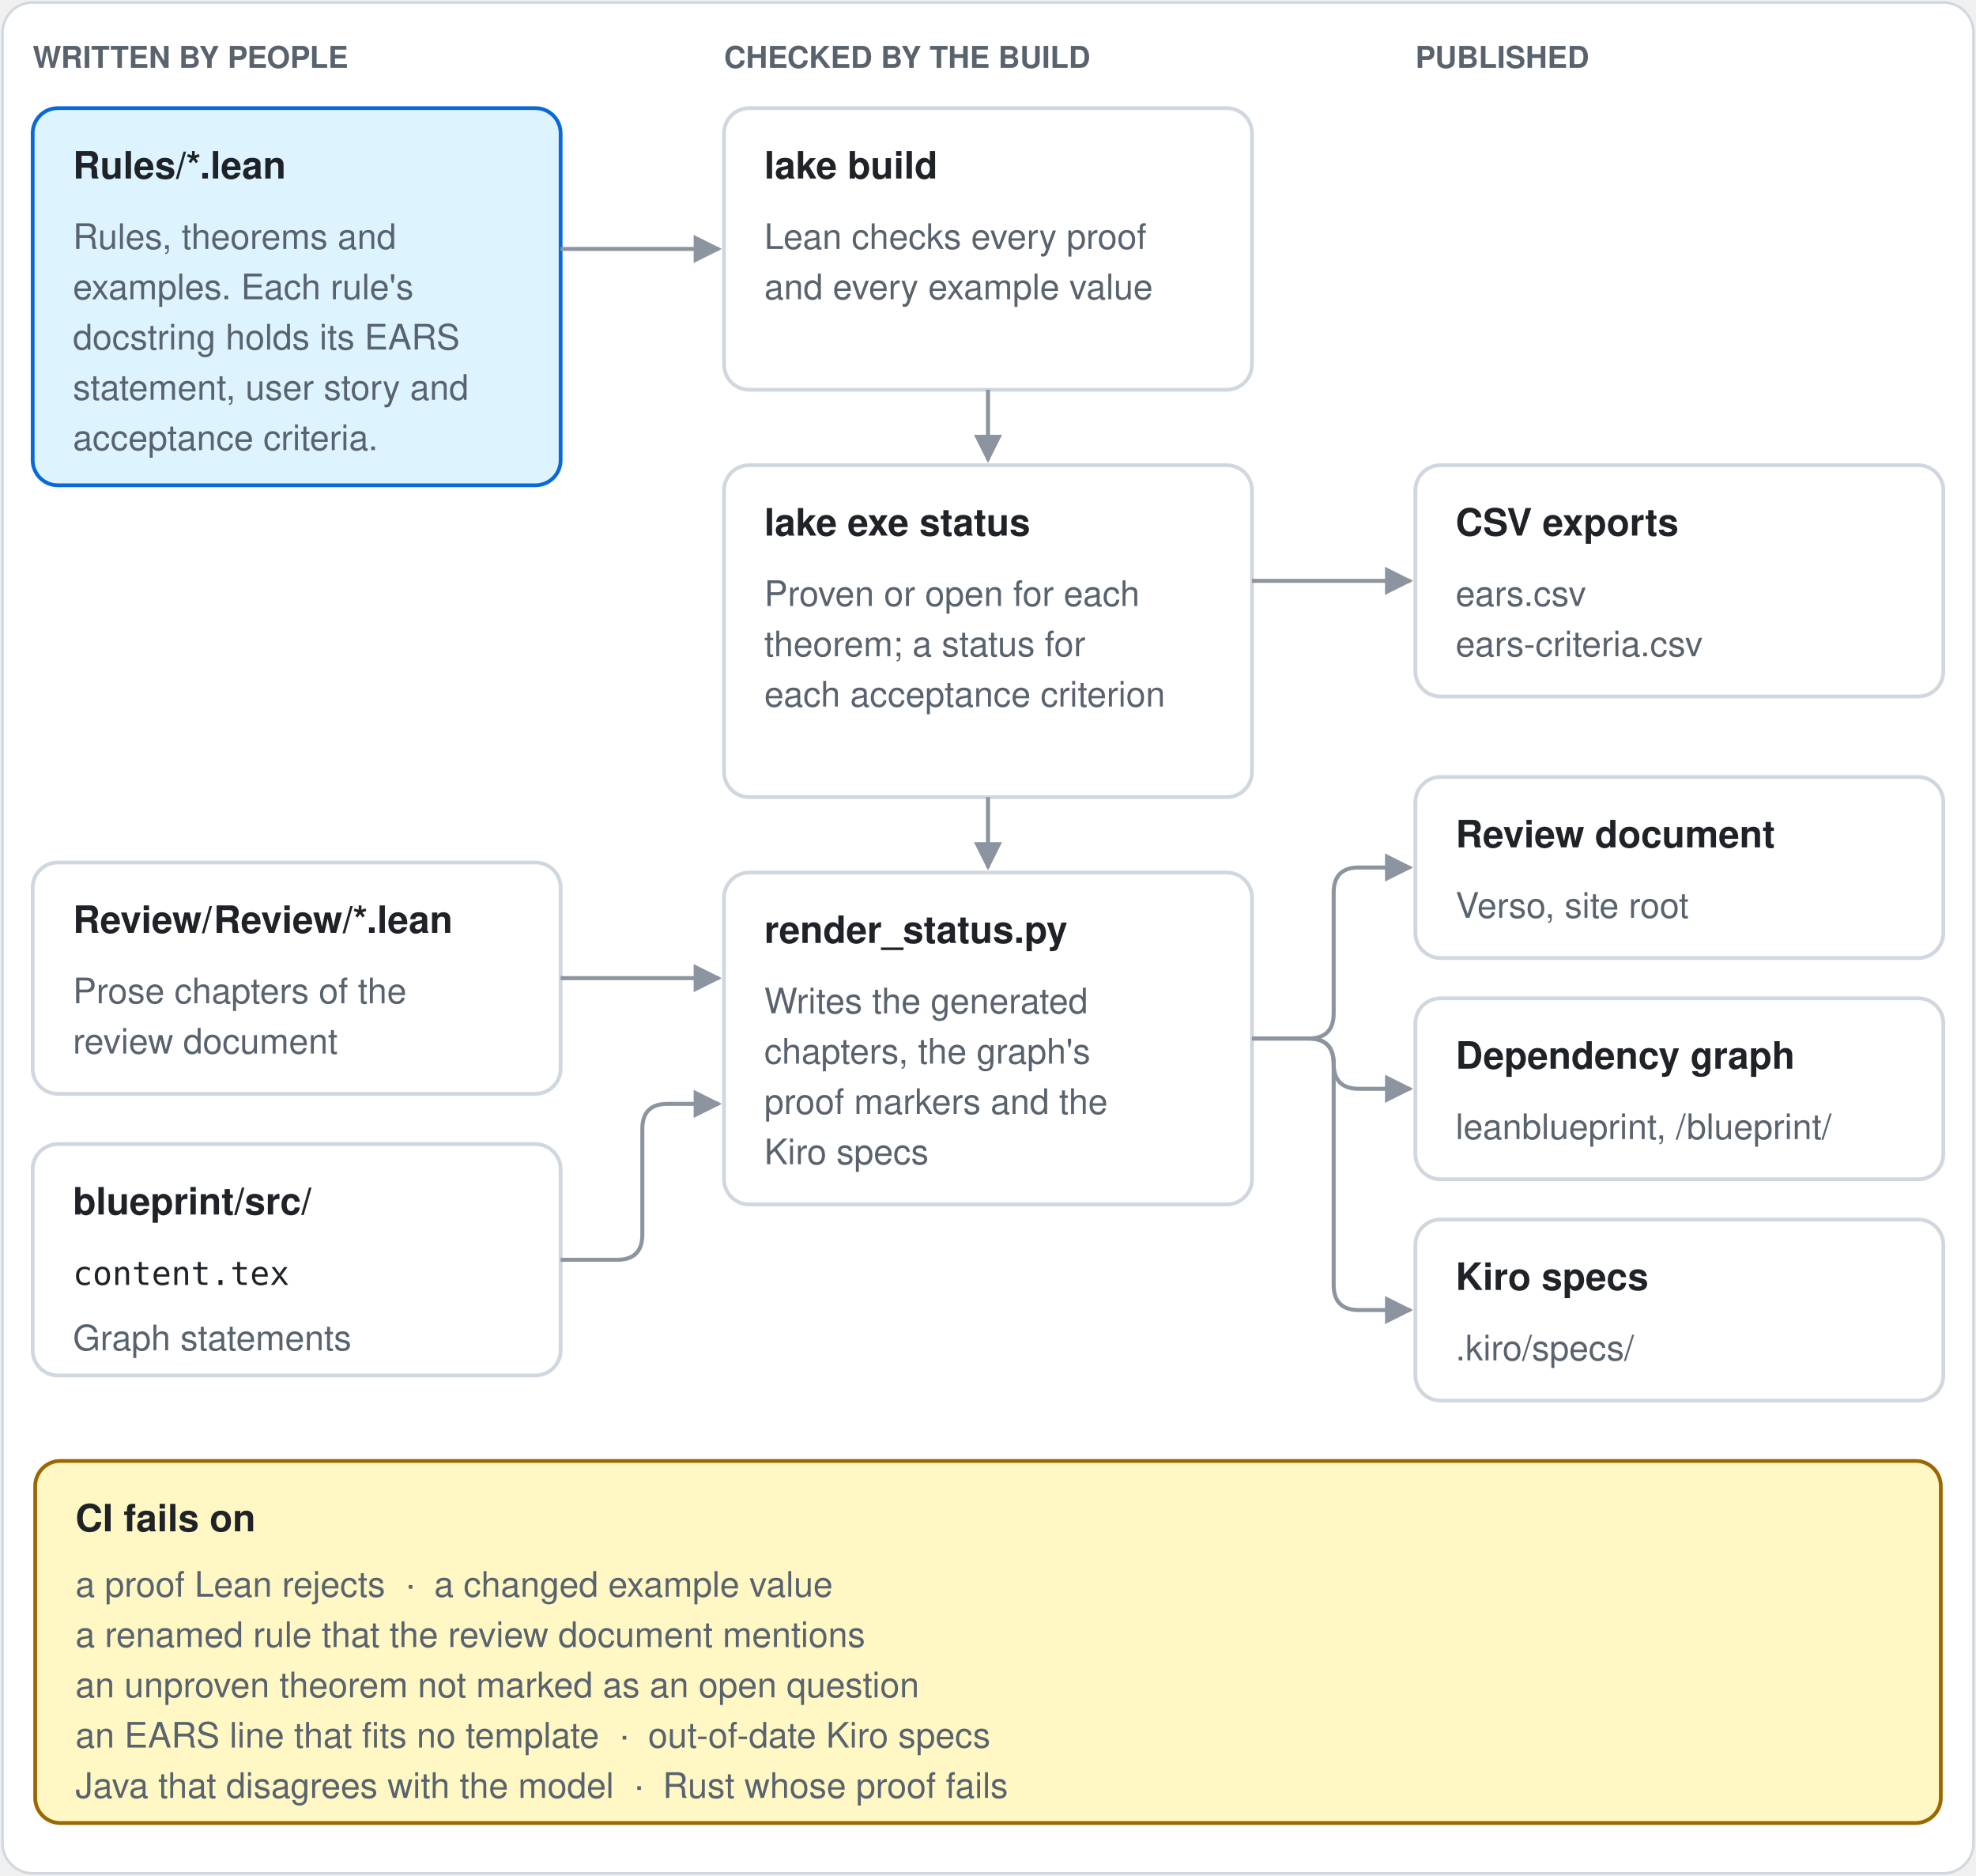
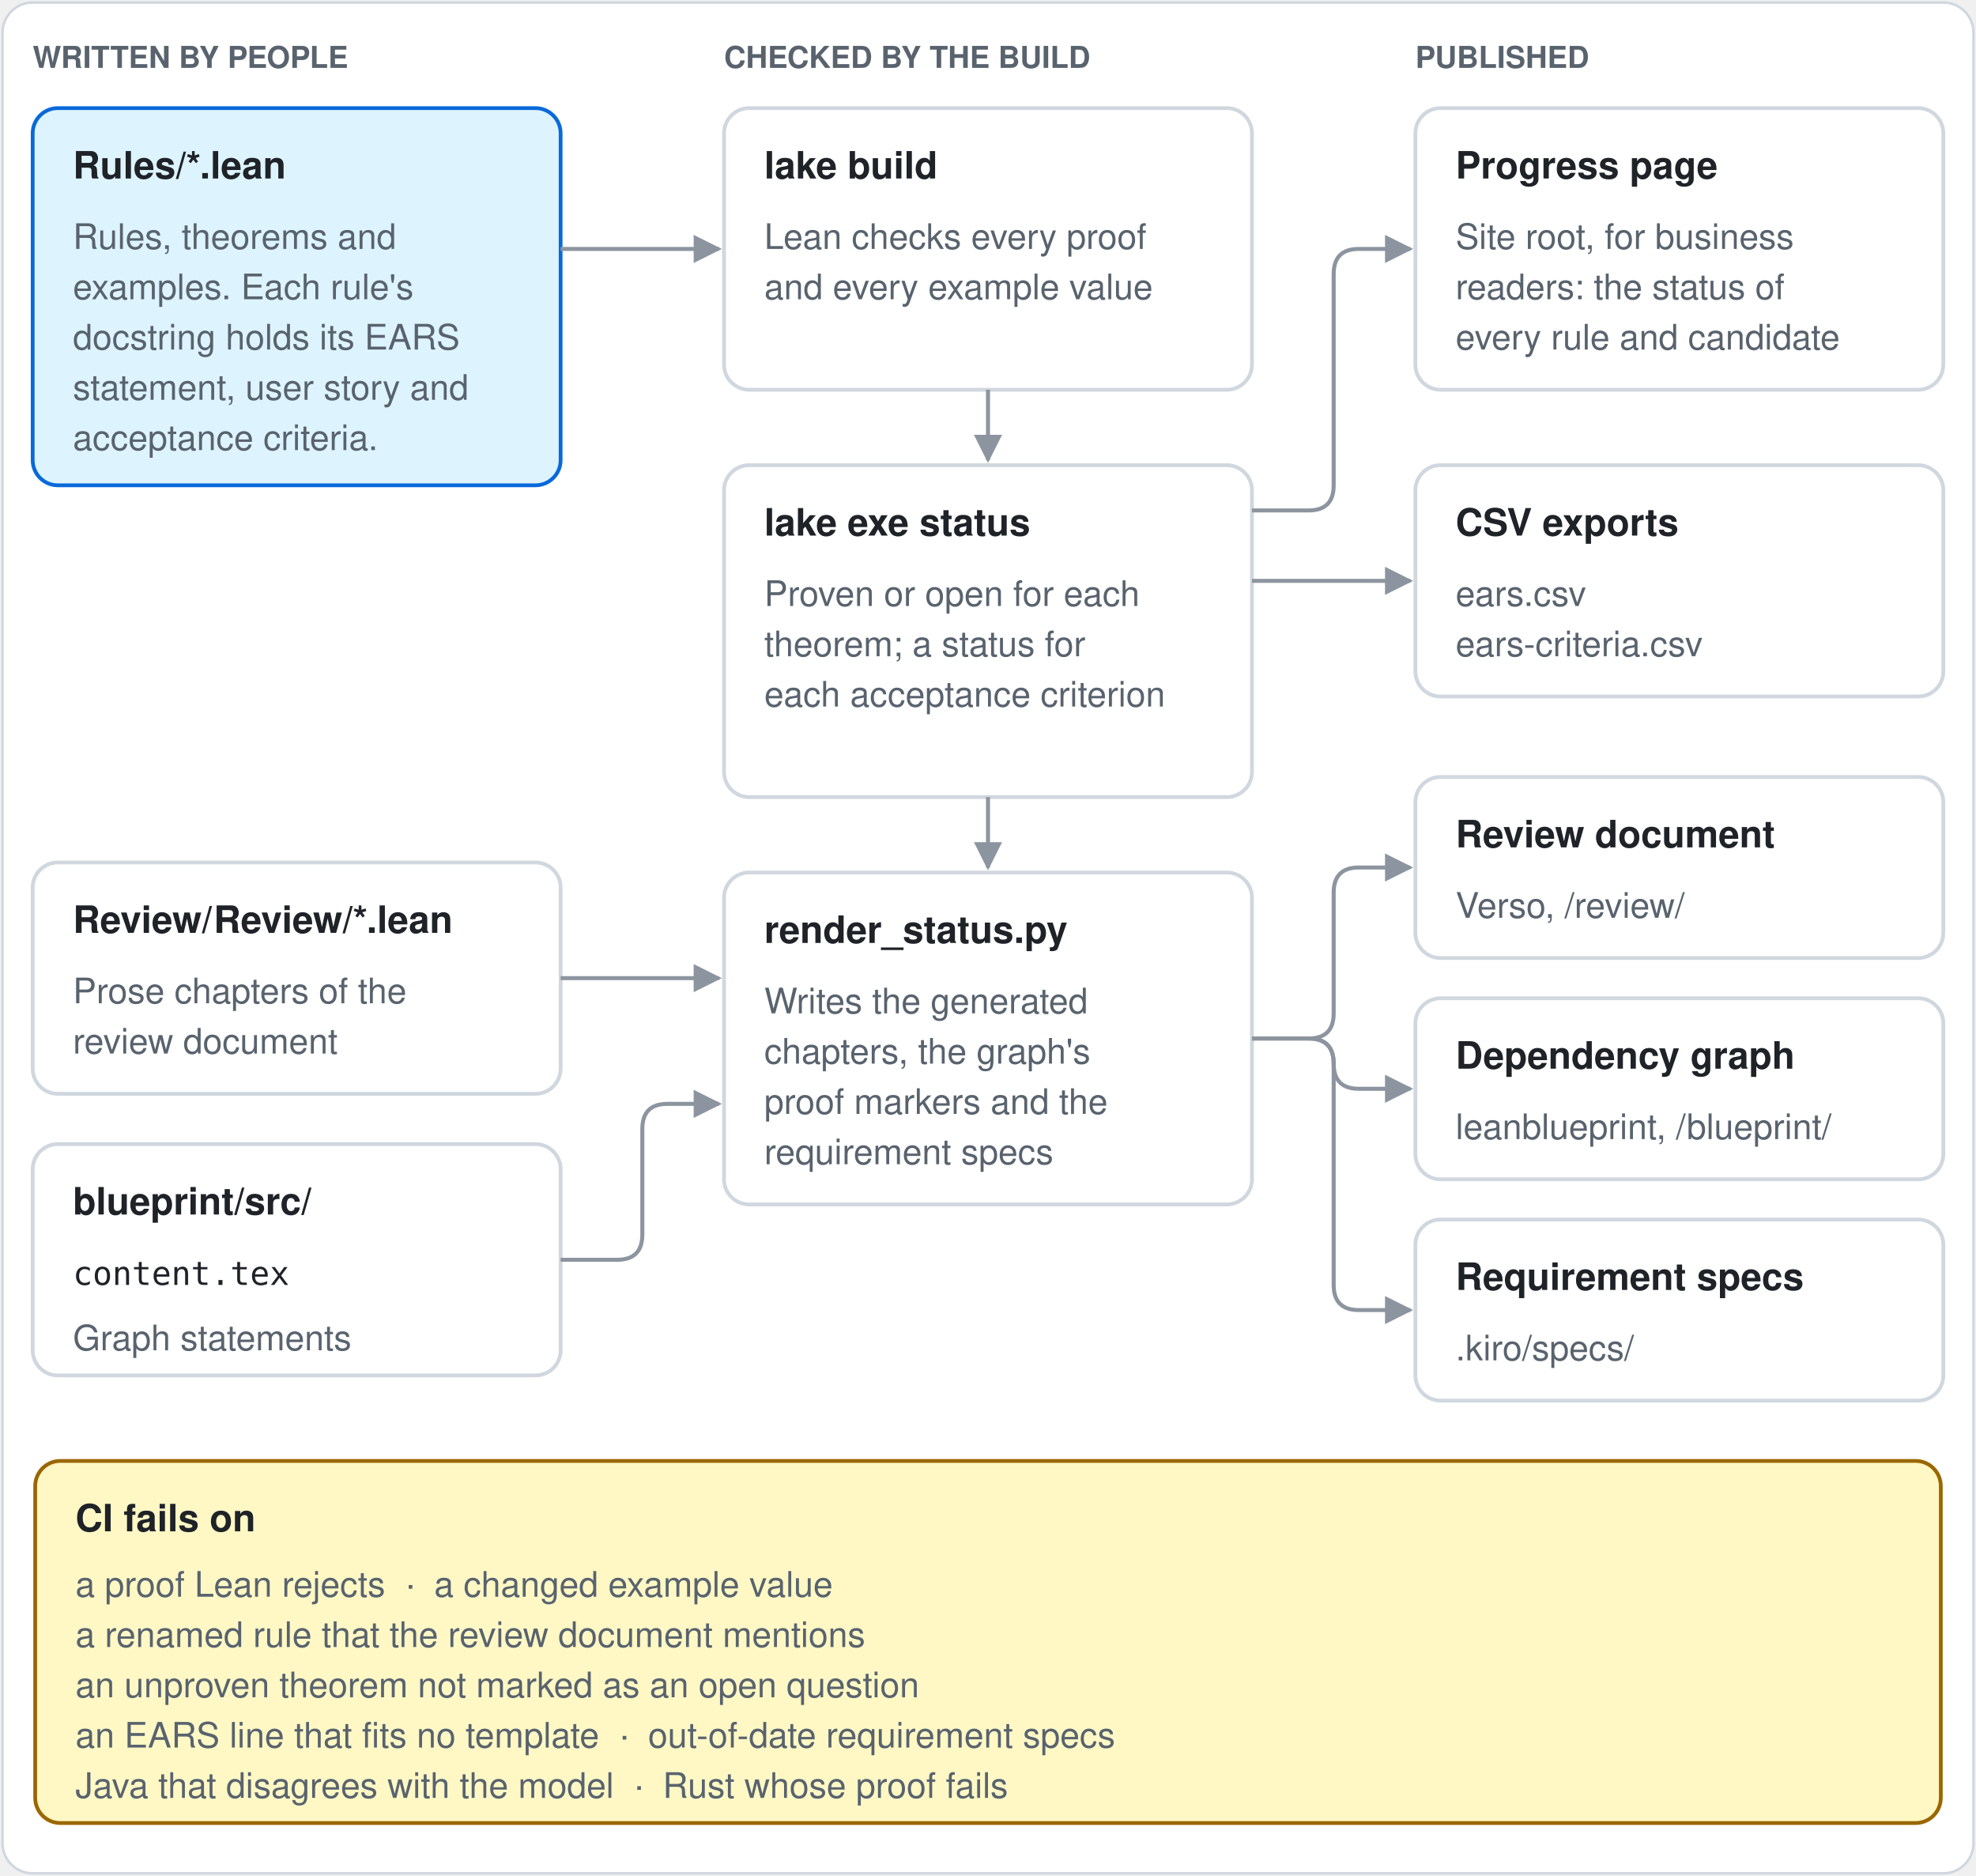
<svg xmlns="http://www.w3.org/2000/svg" width="786" height="746" viewBox="-13 -13 786 746" role="img" aria-label="How the build turns the Lean model into documents">
  <defs>
    <marker id="head" viewBox="0 0 10 10" refX="9" refY="5" markerWidth="7" markerHeight="7" orient="auto-start-reverse">
      <path d="M0,0 L10,5 L0,10 z" fill="#8c959f" />
    </marker>
  </defs>
  <rect x="-12" y="-12" width="784" height="744" rx="12" fill="#ffffff" stroke="#d0d7de" stroke-width="1" />
  <text x="0" y="14" font-family="-apple-system, BlinkMacSystemFont, 'Segoe UI', 'Helvetica Neue', Helvetica, Arial, sans-serif" font-size="12" font-weight="700" fill="#59636e" text-anchor="start" xml:space="preserve">WRITTEN BY PEOPLE</text>
  <text x="275" y="14" font-family="-apple-system, BlinkMacSystemFont, 'Segoe UI', 'Helvetica Neue', Helvetica, Arial, sans-serif" font-size="12" font-weight="700" fill="#59636e" text-anchor="start" xml:space="preserve">CHECKED BY THE BUILD</text>
  <text x="550" y="14" font-family="-apple-system, BlinkMacSystemFont, 'Segoe UI', 'Helvetica Neue', Helvetica, Arial, sans-serif" font-size="12" font-weight="700" fill="#59636e" text-anchor="start" xml:space="preserve">PUBLISHED</text>
  <rect x="0" y="30" width="210" height="150" rx="10" fill="#ddf4ff" stroke="#0969da" stroke-width="1.5" />
  <text x="16" y="58" font-family="-apple-system, BlinkMacSystemFont, 'Segoe UI', 'Helvetica Neue', Helvetica, Arial, sans-serif" font-size="15" font-weight="600" fill="#1f2328" text-anchor="start" xml:space="preserve">Rules/*.lean</text>
  <text x="16" y="86" font-family="-apple-system, BlinkMacSystemFont, 'Segoe UI', 'Helvetica Neue', Helvetica, Arial, sans-serif" font-size="14" font-weight="400" fill="#59636e" text-anchor="start" xml:space="preserve">Rules, theorems and</text>
  <text x="16" y="106" font-family="-apple-system, BlinkMacSystemFont, 'Segoe UI', 'Helvetica Neue', Helvetica, Arial, sans-serif" font-size="14" font-weight="400" fill="#59636e" text-anchor="start" xml:space="preserve">examples. Each rule's</text>
  <text x="16" y="126" font-family="-apple-system, BlinkMacSystemFont, 'Segoe UI', 'Helvetica Neue', Helvetica, Arial, sans-serif" font-size="14" font-weight="400" fill="#59636e" text-anchor="start" xml:space="preserve">docstring holds its EARS</text>
  <text x="16" y="146" font-family="-apple-system, BlinkMacSystemFont, 'Segoe UI', 'Helvetica Neue', Helvetica, Arial, sans-serif" font-size="14" font-weight="400" fill="#59636e" text-anchor="start" xml:space="preserve">statement, user story and</text>
  <text x="16" y="166" font-family="-apple-system, BlinkMacSystemFont, 'Segoe UI', 'Helvetica Neue', Helvetica, Arial, sans-serif" font-size="14" font-weight="400" fill="#59636e" text-anchor="start" xml:space="preserve">acceptance criteria.</text>
  <rect x="0" y="330" width="210" height="92" rx="10" fill="#ffffff" stroke="#d0d7de" stroke-width="1.5" />
  <text x="16" y="358" font-family="-apple-system, BlinkMacSystemFont, 'Segoe UI', 'Helvetica Neue', Helvetica, Arial, sans-serif" font-size="15" font-weight="600" fill="#1f2328" text-anchor="start" xml:space="preserve">Review/Review/*.lean</text>
  <text x="16" y="386" font-family="-apple-system, BlinkMacSystemFont, 'Segoe UI', 'Helvetica Neue', Helvetica, Arial, sans-serif" font-size="14" font-weight="400" fill="#59636e" text-anchor="start" xml:space="preserve">Prose chapters of the</text>
  <text x="16" y="406" font-family="-apple-system, BlinkMacSystemFont, 'Segoe UI', 'Helvetica Neue', Helvetica, Arial, sans-serif" font-size="14" font-weight="400" fill="#59636e" text-anchor="start" xml:space="preserve">review document</text>
  <rect x="0" y="442" width="210" height="92" rx="10" fill="#ffffff" stroke="#d0d7de" stroke-width="1.5" />
  <text x="16" y="470" font-family="-apple-system, BlinkMacSystemFont, 'Segoe UI', 'Helvetica Neue', Helvetica, Arial, sans-serif" font-size="15" font-weight="600" fill="#1f2328" text-anchor="start" xml:space="preserve">blueprint/src/</text>
  <text x="16" y="498" font-family="ui-monospace, SFMono-Regular, 'SF Mono', Menlo, Consolas, monospace" font-size="13" font-weight="400" fill="#1f2328" text-anchor="start" xml:space="preserve">content.tex</text>
  <text x="16" y="524" font-family="-apple-system, BlinkMacSystemFont, 'Segoe UI', 'Helvetica Neue', Helvetica, Arial, sans-serif" font-size="14" font-weight="400" fill="#59636e" text-anchor="start" xml:space="preserve">Graph statements</text>
  <rect x="275" y="30" width="210" height="112" rx="10" fill="#ffffff" stroke="#d0d7de" stroke-width="1.5" />
  <text x="291" y="58" font-family="-apple-system, BlinkMacSystemFont, 'Segoe UI', 'Helvetica Neue', Helvetica, Arial, sans-serif" font-size="15" font-weight="600" fill="#1f2328" text-anchor="start" xml:space="preserve">lake build</text>
  <text x="291" y="86" font-family="-apple-system, BlinkMacSystemFont, 'Segoe UI', 'Helvetica Neue', Helvetica, Arial, sans-serif" font-size="14" font-weight="400" fill="#59636e" text-anchor="start" xml:space="preserve">Lean checks every proof</text>
  <text x="291" y="106" font-family="-apple-system, BlinkMacSystemFont, 'Segoe UI', 'Helvetica Neue', Helvetica, Arial, sans-serif" font-size="14" font-weight="400" fill="#59636e" text-anchor="start" xml:space="preserve">and every example value</text>
  <rect x="275" y="172" width="210" height="132" rx="10" fill="#ffffff" stroke="#d0d7de" stroke-width="1.5" />
  <text x="291" y="200" font-family="-apple-system, BlinkMacSystemFont, 'Segoe UI', 'Helvetica Neue', Helvetica, Arial, sans-serif" font-size="15" font-weight="600" fill="#1f2328" text-anchor="start" xml:space="preserve">lake exe status</text>
  <text x="291" y="228" font-family="-apple-system, BlinkMacSystemFont, 'Segoe UI', 'Helvetica Neue', Helvetica, Arial, sans-serif" font-size="14" font-weight="400" fill="#59636e" text-anchor="start" xml:space="preserve">Proven or open for each</text>
  <text x="291" y="248" font-family="-apple-system, BlinkMacSystemFont, 'Segoe UI', 'Helvetica Neue', Helvetica, Arial, sans-serif" font-size="14" font-weight="400" fill="#59636e" text-anchor="start" xml:space="preserve">theorem; a status for</text>
  <text x="291" y="268" font-family="-apple-system, BlinkMacSystemFont, 'Segoe UI', 'Helvetica Neue', Helvetica, Arial, sans-serif" font-size="14" font-weight="400" fill="#59636e" text-anchor="start" xml:space="preserve">each acceptance criterion</text>
  <rect x="275" y="334" width="210" height="132" rx="10" fill="#ffffff" stroke="#d0d7de" stroke-width="1.5" />
  <text x="291" y="362" font-family="-apple-system, BlinkMacSystemFont, 'Segoe UI', 'Helvetica Neue', Helvetica, Arial, sans-serif" font-size="15" font-weight="600" fill="#1f2328" text-anchor="start" xml:space="preserve">render_status.py</text>
  <text x="291" y="390" font-family="-apple-system, BlinkMacSystemFont, 'Segoe UI', 'Helvetica Neue', Helvetica, Arial, sans-serif" font-size="14" font-weight="400" fill="#59636e" text-anchor="start" xml:space="preserve">Writes the generated</text>
  <text x="291" y="410" font-family="-apple-system, BlinkMacSystemFont, 'Segoe UI', 'Helvetica Neue', Helvetica, Arial, sans-serif" font-size="14" font-weight="400" fill="#59636e" text-anchor="start" xml:space="preserve">chapters, the graph's</text>
  <text x="291" y="430" font-family="-apple-system, BlinkMacSystemFont, 'Segoe UI', 'Helvetica Neue', Helvetica, Arial, sans-serif" font-size="14" font-weight="400" fill="#59636e" text-anchor="start" xml:space="preserve">proof markers and the</text>
-   <text x="291" y="450" font-family="-apple-system, BlinkMacSystemFont, 'Segoe UI', 'Helvetica Neue', Helvetica, Arial, sans-serif" font-size="14" font-weight="400" fill="#59636e" text-anchor="start" xml:space="preserve">Kiro specs</text>
+   <text x="291" y="450" font-family="-apple-system, BlinkMacSystemFont, 'Segoe UI', 'Helvetica Neue', Helvetica, Arial, sans-serif" font-size="14" font-weight="400" fill="#59636e" text-anchor="start" xml:space="preserve">requirement specs</text>
+   <rect x="550" y="30" width="210" height="112" rx="10" fill="#ffffff" stroke="#d0d7de" stroke-width="1.5" />
+   <text x="566" y="58" font-family="-apple-system, BlinkMacSystemFont, 'Segoe UI', 'Helvetica Neue', Helvetica, Arial, sans-serif" font-size="15" font-weight="600" fill="#1f2328" text-anchor="start" xml:space="preserve">Progress page</text>
+   <text x="566" y="86" font-family="-apple-system, BlinkMacSystemFont, 'Segoe UI', 'Helvetica Neue', Helvetica, Arial, sans-serif" font-size="14" font-weight="400" fill="#59636e" text-anchor="start" xml:space="preserve">Site root, for business</text>
+   <text x="566" y="106" font-family="-apple-system, BlinkMacSystemFont, 'Segoe UI', 'Helvetica Neue', Helvetica, Arial, sans-serif" font-size="14" font-weight="400" fill="#59636e" text-anchor="start" xml:space="preserve">readers: the status of</text>
+   <text x="566" y="126" font-family="-apple-system, BlinkMacSystemFont, 'Segoe UI', 'Helvetica Neue', Helvetica, Arial, sans-serif" font-size="14" font-weight="400" fill="#59636e" text-anchor="start" xml:space="preserve">every rule and candidate</text>
  <rect x="550" y="172" width="210" height="92" rx="10" fill="#ffffff" stroke="#d0d7de" stroke-width="1.5" />
  <text x="566" y="200" font-family="-apple-system, BlinkMacSystemFont, 'Segoe UI', 'Helvetica Neue', Helvetica, Arial, sans-serif" font-size="15" font-weight="600" fill="#1f2328" text-anchor="start" xml:space="preserve">CSV exports</text>
  <text x="566" y="228" font-family="-apple-system, BlinkMacSystemFont, 'Segoe UI', 'Helvetica Neue', Helvetica, Arial, sans-serif" font-size="14" font-weight="400" fill="#59636e" text-anchor="start" xml:space="preserve">ears.csv</text>
  <text x="566" y="248" font-family="-apple-system, BlinkMacSystemFont, 'Segoe UI', 'Helvetica Neue', Helvetica, Arial, sans-serif" font-size="14" font-weight="400" fill="#59636e" text-anchor="start" xml:space="preserve">ears-criteria.csv</text>
  <rect x="550" y="296" width="210" height="72" rx="10" fill="#ffffff" stroke="#d0d7de" stroke-width="1.5" />
  <text x="566" y="324" font-family="-apple-system, BlinkMacSystemFont, 'Segoe UI', 'Helvetica Neue', Helvetica, Arial, sans-serif" font-size="15" font-weight="600" fill="#1f2328" text-anchor="start" xml:space="preserve">Review document</text>
-   <text x="566" y="352" font-family="-apple-system, BlinkMacSystemFont, 'Segoe UI', 'Helvetica Neue', Helvetica, Arial, sans-serif" font-size="14" font-weight="400" fill="#59636e" text-anchor="start" xml:space="preserve">Verso, site root</text>
+   <text x="566" y="352" font-family="-apple-system, BlinkMacSystemFont, 'Segoe UI', 'Helvetica Neue', Helvetica, Arial, sans-serif" font-size="14" font-weight="400" fill="#59636e" text-anchor="start" xml:space="preserve">Verso, /review/</text>
  <rect x="550" y="384" width="210" height="72" rx="10" fill="#ffffff" stroke="#d0d7de" stroke-width="1.5" />
  <text x="566" y="412" font-family="-apple-system, BlinkMacSystemFont, 'Segoe UI', 'Helvetica Neue', Helvetica, Arial, sans-serif" font-size="15" font-weight="600" fill="#1f2328" text-anchor="start" xml:space="preserve">Dependency graph</text>
  <text x="566" y="440" font-family="-apple-system, BlinkMacSystemFont, 'Segoe UI', 'Helvetica Neue', Helvetica, Arial, sans-serif" font-size="14" font-weight="400" fill="#59636e" text-anchor="start" xml:space="preserve">leanblueprint, /blueprint/</text>
  <rect x="550" y="472" width="210" height="72" rx="10" fill="#ffffff" stroke="#d0d7de" stroke-width="1.5" />
-   <text x="566" y="500" font-family="-apple-system, BlinkMacSystemFont, 'Segoe UI', 'Helvetica Neue', Helvetica, Arial, sans-serif" font-size="15" font-weight="600" fill="#1f2328" text-anchor="start" xml:space="preserve">Kiro specs</text>
+   <text x="566" y="500" font-family="-apple-system, BlinkMacSystemFont, 'Segoe UI', 'Helvetica Neue', Helvetica, Arial, sans-serif" font-size="15" font-weight="600" fill="#1f2328" text-anchor="start" xml:space="preserve">Requirement specs</text>
  <text x="566" y="528" font-family="-apple-system, BlinkMacSystemFont, 'Segoe UI', 'Helvetica Neue', Helvetica, Arial, sans-serif" font-size="14" font-weight="400" fill="#59636e" text-anchor="start" xml:space="preserve">.kiro/specs/</text>
  <path d="M210,86 L273,86" fill="none" stroke="#8c959f" stroke-width="1.6" marker-end="url(#head)" />
  <path d="M380.0,142 L380.0,170" fill="none" stroke="#8c959f" stroke-width="1.6" marker-end="url(#head)" />
  <path d="M380.0,304 L380.0,332" fill="none" stroke="#8c959f" stroke-width="1.6" marker-end="url(#head)" />
  <path d="M210,376 L273,376" fill="none" stroke="#8c959f" stroke-width="1.6" marker-end="url(#head)" />
  <path d="M210,488 L232.5,488 Q242.5,488 242.5,478 L242.5,436 Q242.5,426 252.5,426 L273,426" fill="none" stroke="#8c959f" stroke-width="1.6" marker-end="url(#head)" />
  <path d="M485,218 L548,218" fill="none" stroke="#8c959f" stroke-width="1.6" marker-end="url(#head)" />
+   <path d="M485,190 L507.5,190 Q517.5,190 517.5,180 L517.5,96 Q517.5,86 527.5,86 L548,86" fill="none" stroke="#8c959f" stroke-width="1.6" marker-end="url(#head)" />
  <path d="M485,400 L507.5,400 Q517.5,400 517.5,390 L517.5,342 Q517.5,332 527.5,332 L548,332" fill="none" stroke="#8c959f" stroke-width="1.6" marker-end="url(#head)" />
  <path d="M485,400 L507.5,400 Q517.5,400 517.5,410 L517.5,410 Q517.5,420 527.5,420 L548,420" fill="none" stroke="#8c959f" stroke-width="1.6" marker-end="url(#head)" />
  <path d="M485,400 L507.5,400 Q517.5,400 517.5,410 L517.5,498 Q517.5,508 527.5,508 L548,508" fill="none" stroke="#8c959f" stroke-width="1.6" marker-end="url(#head)" />
  <rect x="1" y="568" width="758" height="144" rx="10" fill="#fff8c5" stroke="#9a6700" stroke-width="1.5" />
  <text x="17" y="596" font-family="-apple-system, BlinkMacSystemFont, 'Segoe UI', 'Helvetica Neue', Helvetica, Arial, sans-serif" font-size="15" font-weight="600" fill="#1f2328" text-anchor="start" xml:space="preserve">CI fails on</text>
  <text x="17" y="622" font-family="-apple-system, BlinkMacSystemFont, 'Segoe UI', 'Helvetica Neue', Helvetica, Arial, sans-serif" font-size="14" font-weight="400" fill="#59636e" text-anchor="start" xml:space="preserve">a proof Lean rejects  ·  a changed example value</text>
  <text x="17" y="642" font-family="-apple-system, BlinkMacSystemFont, 'Segoe UI', 'Helvetica Neue', Helvetica, Arial, sans-serif" font-size="14" font-weight="400" fill="#59636e" text-anchor="start" xml:space="preserve">a renamed rule that the review document mentions</text>
  <text x="17" y="662" font-family="-apple-system, BlinkMacSystemFont, 'Segoe UI', 'Helvetica Neue', Helvetica, Arial, sans-serif" font-size="14" font-weight="400" fill="#59636e" text-anchor="start" xml:space="preserve">an unproven theorem not marked as an open question</text>
-   <text x="17" y="682" font-family="-apple-system, BlinkMacSystemFont, 'Segoe UI', 'Helvetica Neue', Helvetica, Arial, sans-serif" font-size="14" font-weight="400" fill="#59636e" text-anchor="start" xml:space="preserve">an EARS line that fits no template  ·  out-of-date Kiro specs</text>
+   <text x="17" y="682" font-family="-apple-system, BlinkMacSystemFont, 'Segoe UI', 'Helvetica Neue', Helvetica, Arial, sans-serif" font-size="14" font-weight="400" fill="#59636e" text-anchor="start" xml:space="preserve">an EARS line that fits no template  ·  out-of-date requirement specs</text>
  <text x="17" y="702" font-family="-apple-system, BlinkMacSystemFont, 'Segoe UI', 'Helvetica Neue', Helvetica, Arial, sans-serif" font-size="14" font-weight="400" fill="#59636e" text-anchor="start" xml:space="preserve">Java that disagrees with the model  ·  Rust whose proof fails</text>
</svg>
